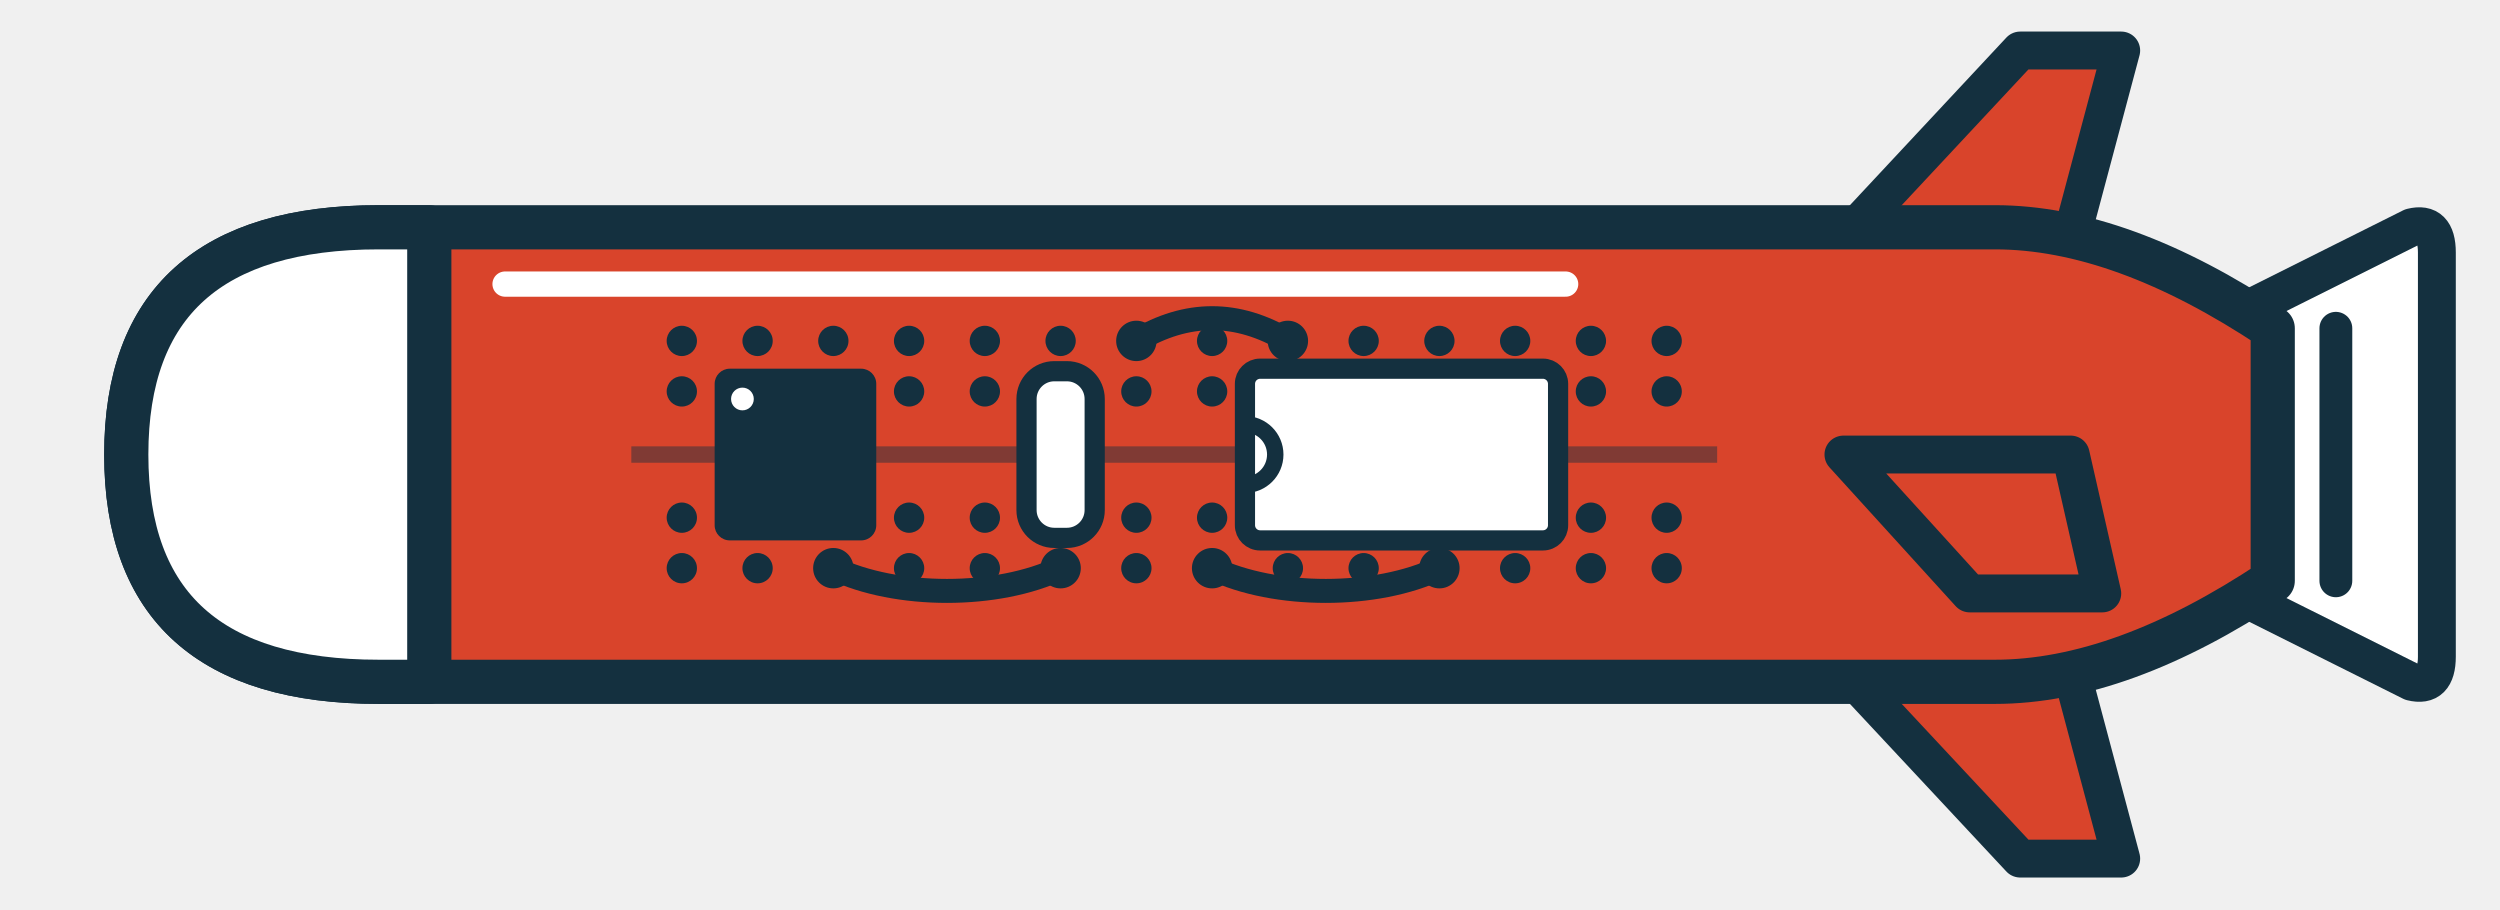
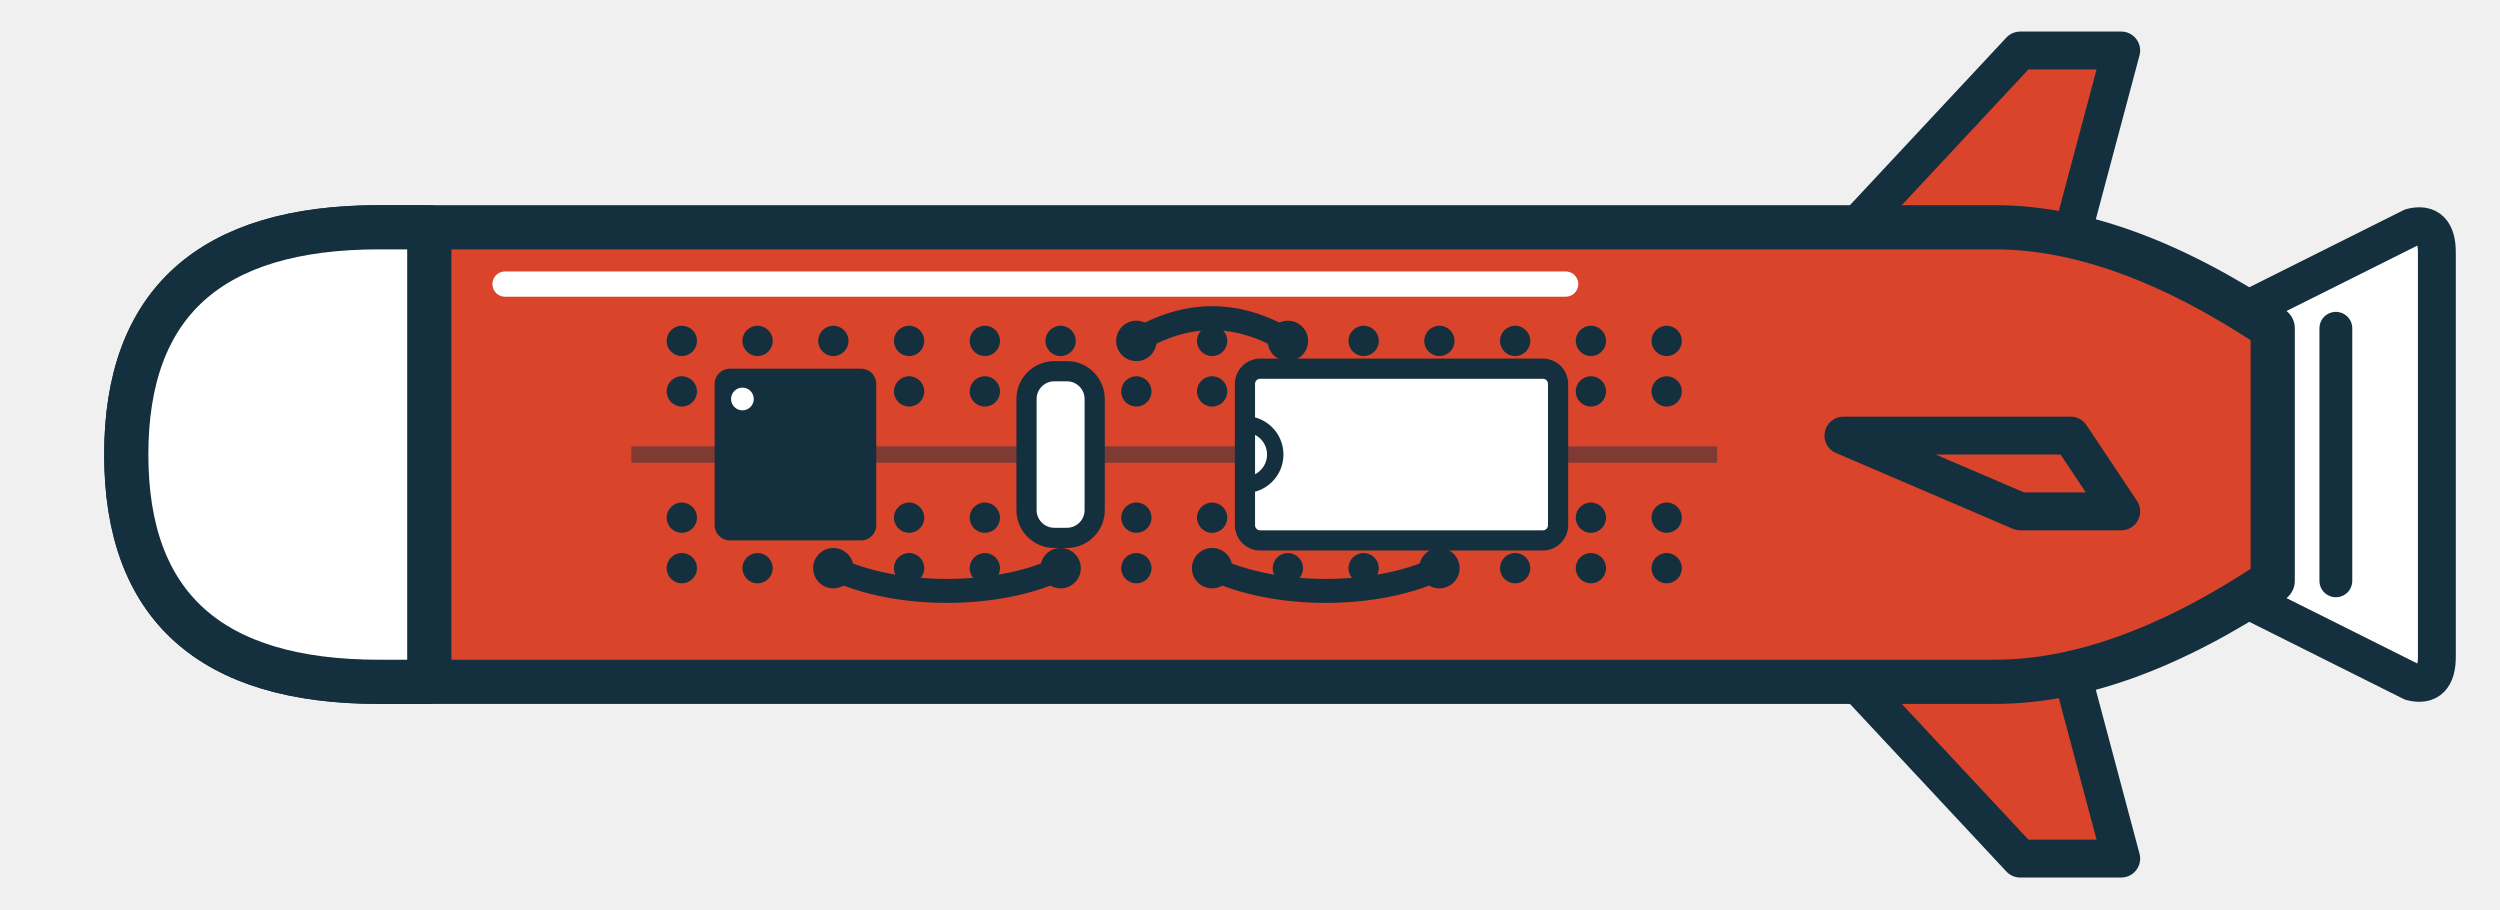
<svg xmlns="http://www.w3.org/2000/svg" viewBox="4 4 198 72">
  <path d="M150 23 L164 8 L172 8 L168 23 Z" fill="#D9442B" stroke="#14303F" stroke-width="3" stroke-linejoin="round" />
  <path d="M150 57 L164 72 L172 72 L168 57 Z" fill="#D9442B" stroke="#14303F" stroke-width="3" stroke-linejoin="round" />
  <path d="M181 29 L195 22 Q197 21.5 197 24 L197 56 Q197 58.5 195 58 L181 51 Z" fill="#FFFFFF" stroke="#14303F" stroke-width="3" stroke-linejoin="round" />
  <path d="M189 30 V50" stroke="#14303F" stroke-width="2.6" stroke-linecap="round" />
  <path d="M34 22 L162 22 Q172 22 184 30 L184 50 Q172 58 162 58 L34 58 Q14 58 14 40 Q14 22 34 22 Z" fill="#D9442B" stroke="#14303F" stroke-width="3.5" stroke-linejoin="round" />
  <path d="M34 22 Q14 22 14 40 Q14 58 34 58 L38 58 L38 22 Z" fill="#FFFFFF" stroke="#14303F" stroke-width="3.5" stroke-linejoin="round" />
  <path d="M44 26.5 H128" stroke="#FFFFFF" stroke-width="2" stroke-linecap="round" />
  <path d="M54 40 H140" stroke="#14303F" stroke-width="1.3" stroke-opacity=".45" />
  <g fill="#14303F">
    <circle cx="58" cy="31" r="1.2" />
    <circle cx="58" cy="35" r="1.2" />
    <circle cx="58" cy="45" r="1.2" />
    <circle cx="58" cy="49" r="1.2" />
    <circle cx="64" cy="31" r="1.2" />
    <circle cx="64" cy="35" r="1.2" />
    <circle cx="64" cy="45" r="1.2" />
    <circle cx="64" cy="49" r="1.2" />
    <circle cx="70" cy="31" r="1.2" />
    <circle cx="70" cy="35" r="1.2" />
    <circle cx="70" cy="45" r="1.2" />
    <circle cx="70" cy="49" r="1.2" />
    <circle cx="76" cy="31" r="1.2" />
    <circle cx="76" cy="35" r="1.2" />
    <circle cx="76" cy="45" r="1.2" />
    <circle cx="76" cy="49" r="1.2" />
    <circle cx="82" cy="31" r="1.2" />
    <circle cx="82" cy="35" r="1.2" />
    <circle cx="82" cy="45" r="1.2" />
    <circle cx="82" cy="49" r="1.2" />
    <circle cx="88" cy="31" r="1.2" />
    <circle cx="88" cy="35" r="1.2" />
    <circle cx="88" cy="45" r="1.2" />
    <circle cx="88" cy="49" r="1.2" />
    <circle cx="94" cy="31" r="1.2" />
    <circle cx="94" cy="35" r="1.2" />
    <circle cx="94" cy="45" r="1.2" />
    <circle cx="94" cy="49" r="1.2" />
    <circle cx="100" cy="31" r="1.2" />
    <circle cx="100" cy="35" r="1.2" />
    <circle cx="100" cy="45" r="1.2" />
    <circle cx="100" cy="49" r="1.2" />
    <circle cx="106" cy="31" r="1.2" />
    <circle cx="106" cy="35" r="1.2" />
    <circle cx="106" cy="45" r="1.2" />
    <circle cx="106" cy="49" r="1.2" />
    <circle cx="112" cy="31" r="1.2" />
    <circle cx="112" cy="35" r="1.2" />
    <circle cx="112" cy="45" r="1.2" />
    <circle cx="112" cy="49" r="1.2" />
    <circle cx="118" cy="31" r="1.2" />
    <circle cx="118" cy="35" r="1.2" />
    <circle cx="118" cy="45" r="1.2" />
    <circle cx="118" cy="49" r="1.2" />
    <circle cx="124" cy="31" r="1.2" />
    <circle cx="124" cy="35" r="1.2" />
    <circle cx="124" cy="45" r="1.2" />
    <circle cx="124" cy="49" r="1.2" />
    <circle cx="130" cy="31" r="1.2" />
    <circle cx="130" cy="35" r="1.2" />
    <circle cx="130" cy="45" r="1.2" />
    <circle cx="130" cy="49" r="1.2" />
    <circle cx="136" cy="31" r="1.2" />
    <circle cx="136" cy="35" r="1.2" />
    <circle cx="136" cy="45" r="1.2" />
    <circle cx="136" cy="49" r="1.2" />
  </g>
  <rect x="60.6" y="33.2" width="12.8" height="13.6" rx="1.2" fill="#14303F" />
  <circle cx="62.8" cy="35.6" r="0.9" fill="#FFFFFF" />
  <rect x="85.3" y="33.4" width="5.4" height="13.2" rx="2.2" fill="#FFFFFF" stroke="#14303F" stroke-width="1.6" />
  <rect x="102.6" y="33.2" width="24.8" height="13.6" rx="1.2" fill="#FFFFFF" stroke="#14303F" stroke-width="1.6" />
  <path d="M102.6 37.6 a2.4 2.4 0 0 1 0 4.8" fill="none" stroke="#14303F" stroke-width="1.3" />
  <g fill="none" stroke="#14303F" stroke-width="1.9" stroke-linecap="round">
    <path d="M94 31 C98 28.6 102 28.6 106 31" />
    <path d="M70 49 C75 51.4 83 51.4 88 49" />
    <path d="M100 49 C105 51.4 113 51.4 118 49" />
  </g>
  <g fill="#14303F">
    <circle cx="94" cy="31" r="1.6" />
    <circle cx="106" cy="31" r="1.6" />
    <circle cx="70" cy="49" r="1.6" />
    <circle cx="88" cy="49" r="1.6" />
    <circle cx="100" cy="49" r="1.6" />
    <circle cx="118" cy="49" r="1.6" />
  </g>
-   <path d="M150 40 L168 40 L170.5 51 L160 51 Z" fill="#D9442B" stroke="#14303F" stroke-width="3" stroke-linejoin="round" />
+   <path d="M150 38.5 L168 38.5 L172 44.5 L164 44.5 Z" fill="#D9442B" stroke="#14303F" stroke-width="3" stroke-linejoin="round" />
</svg>
